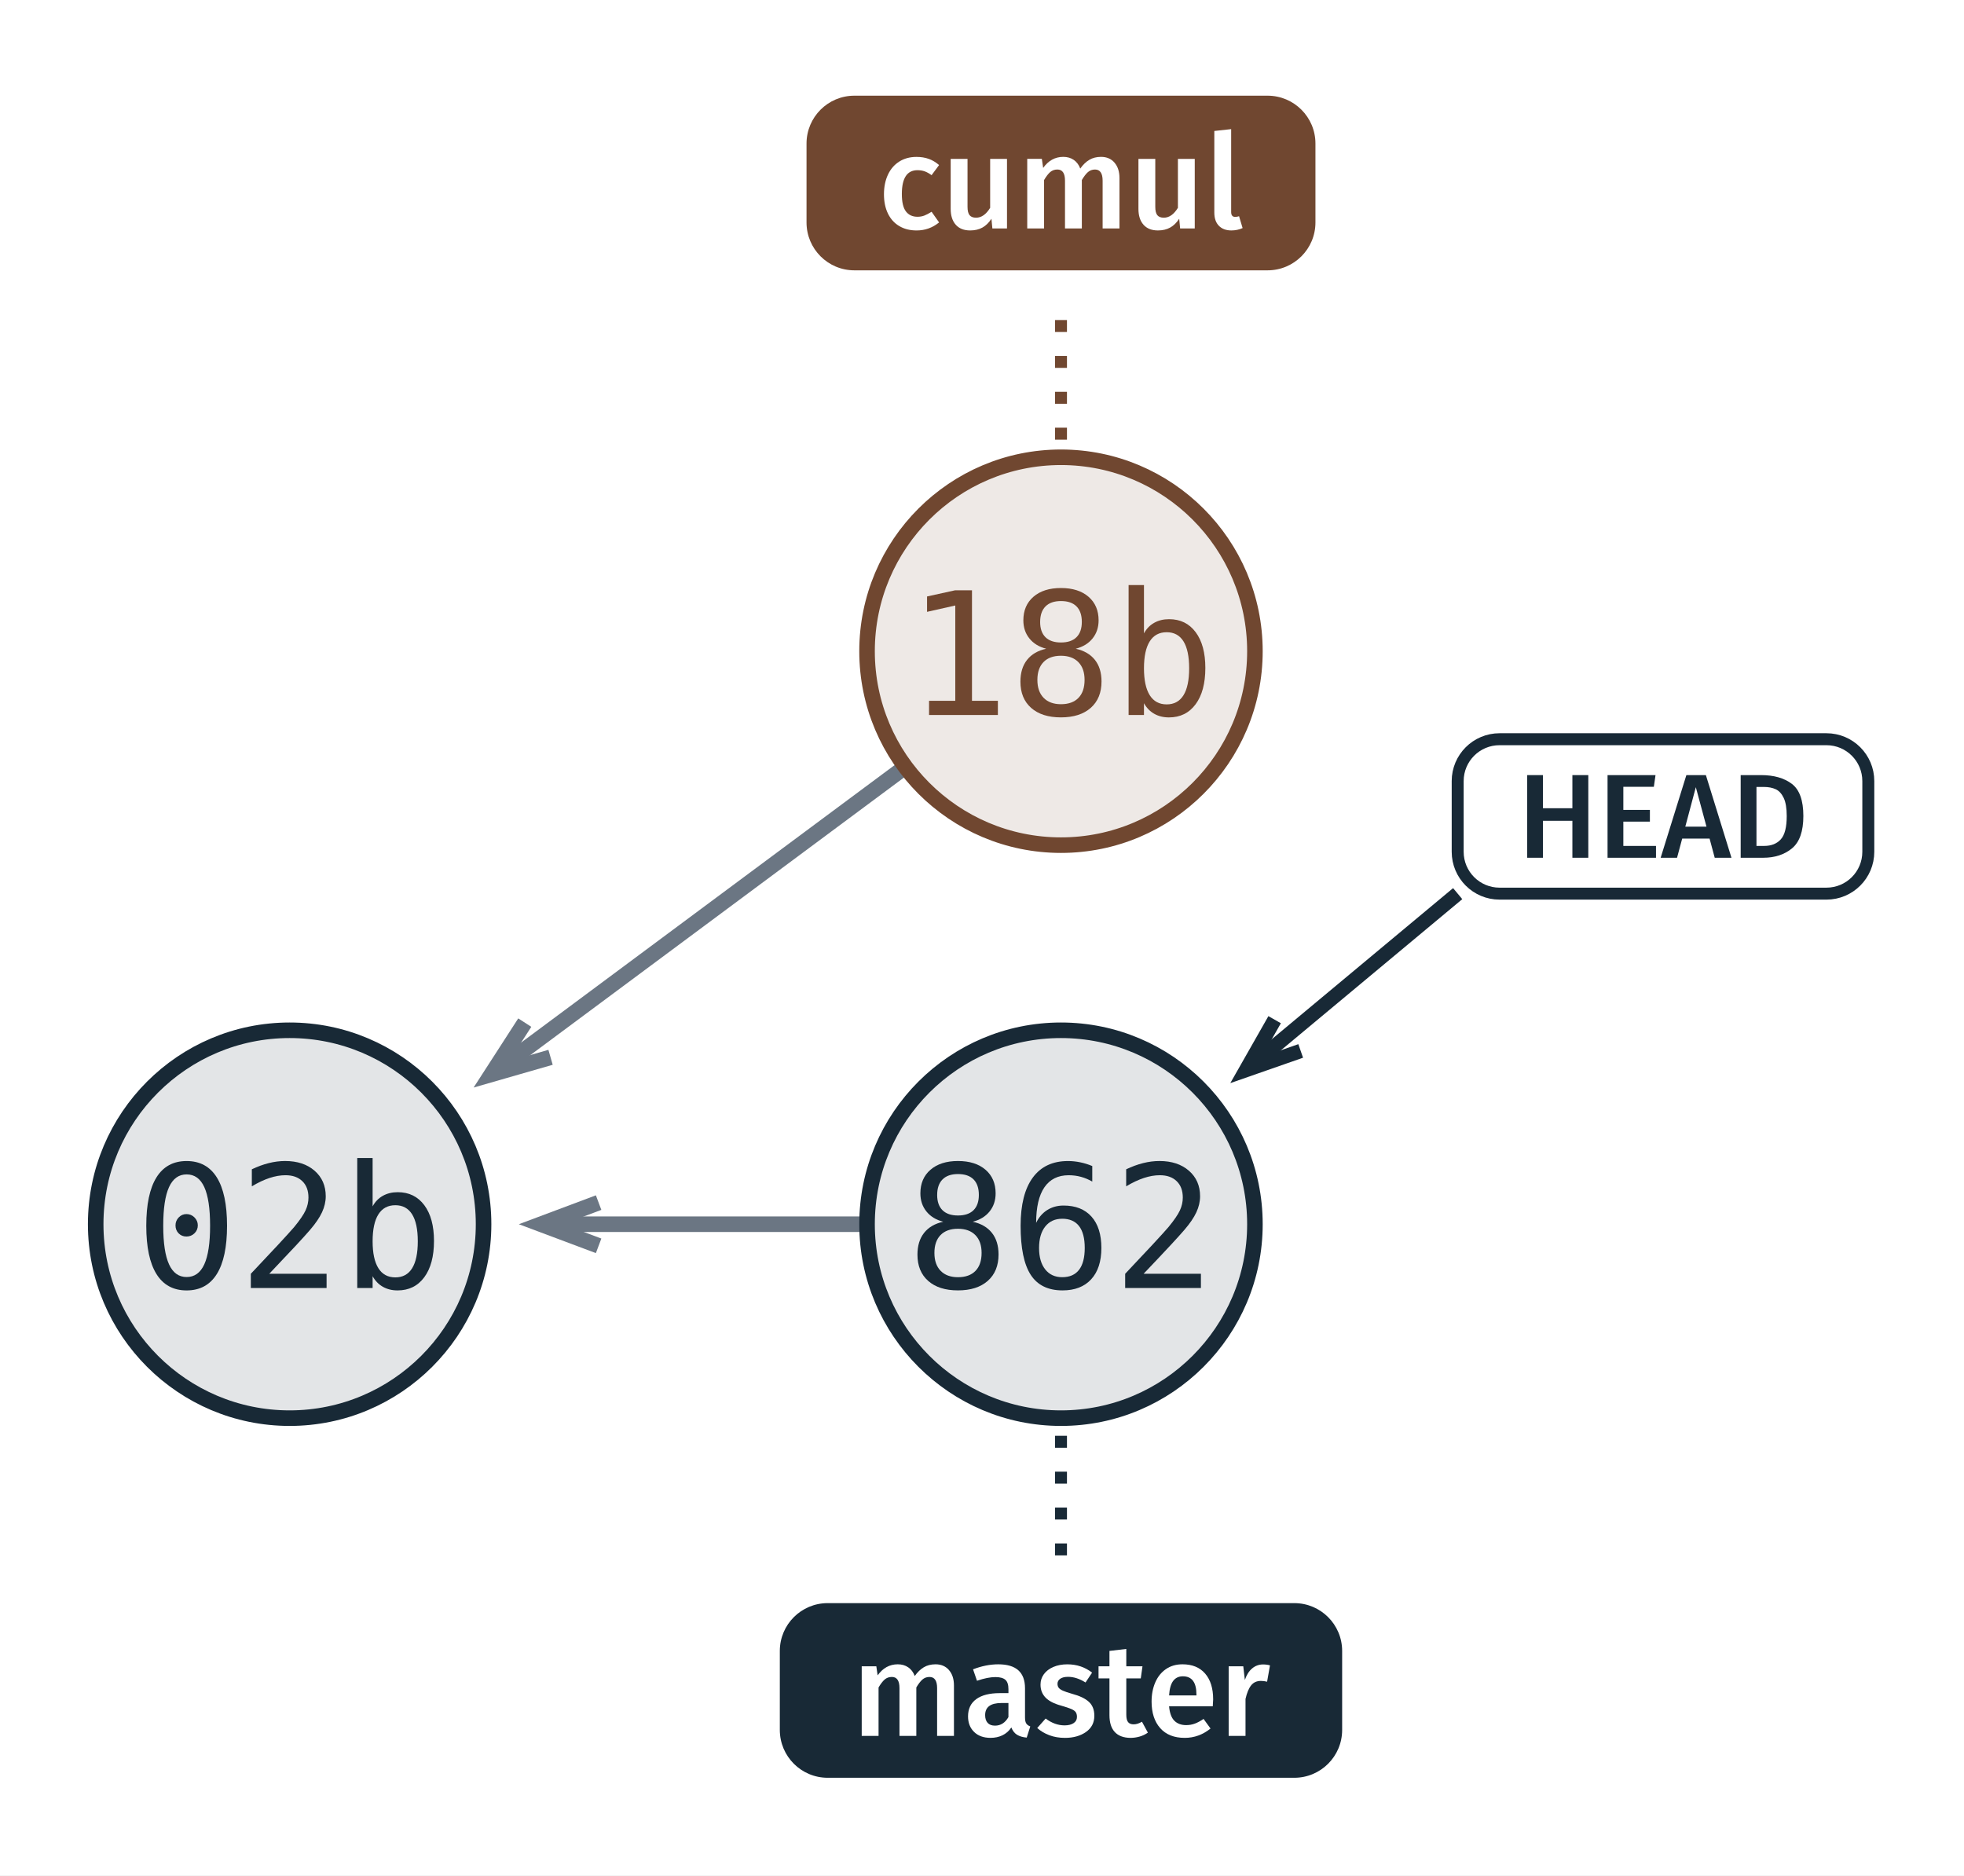
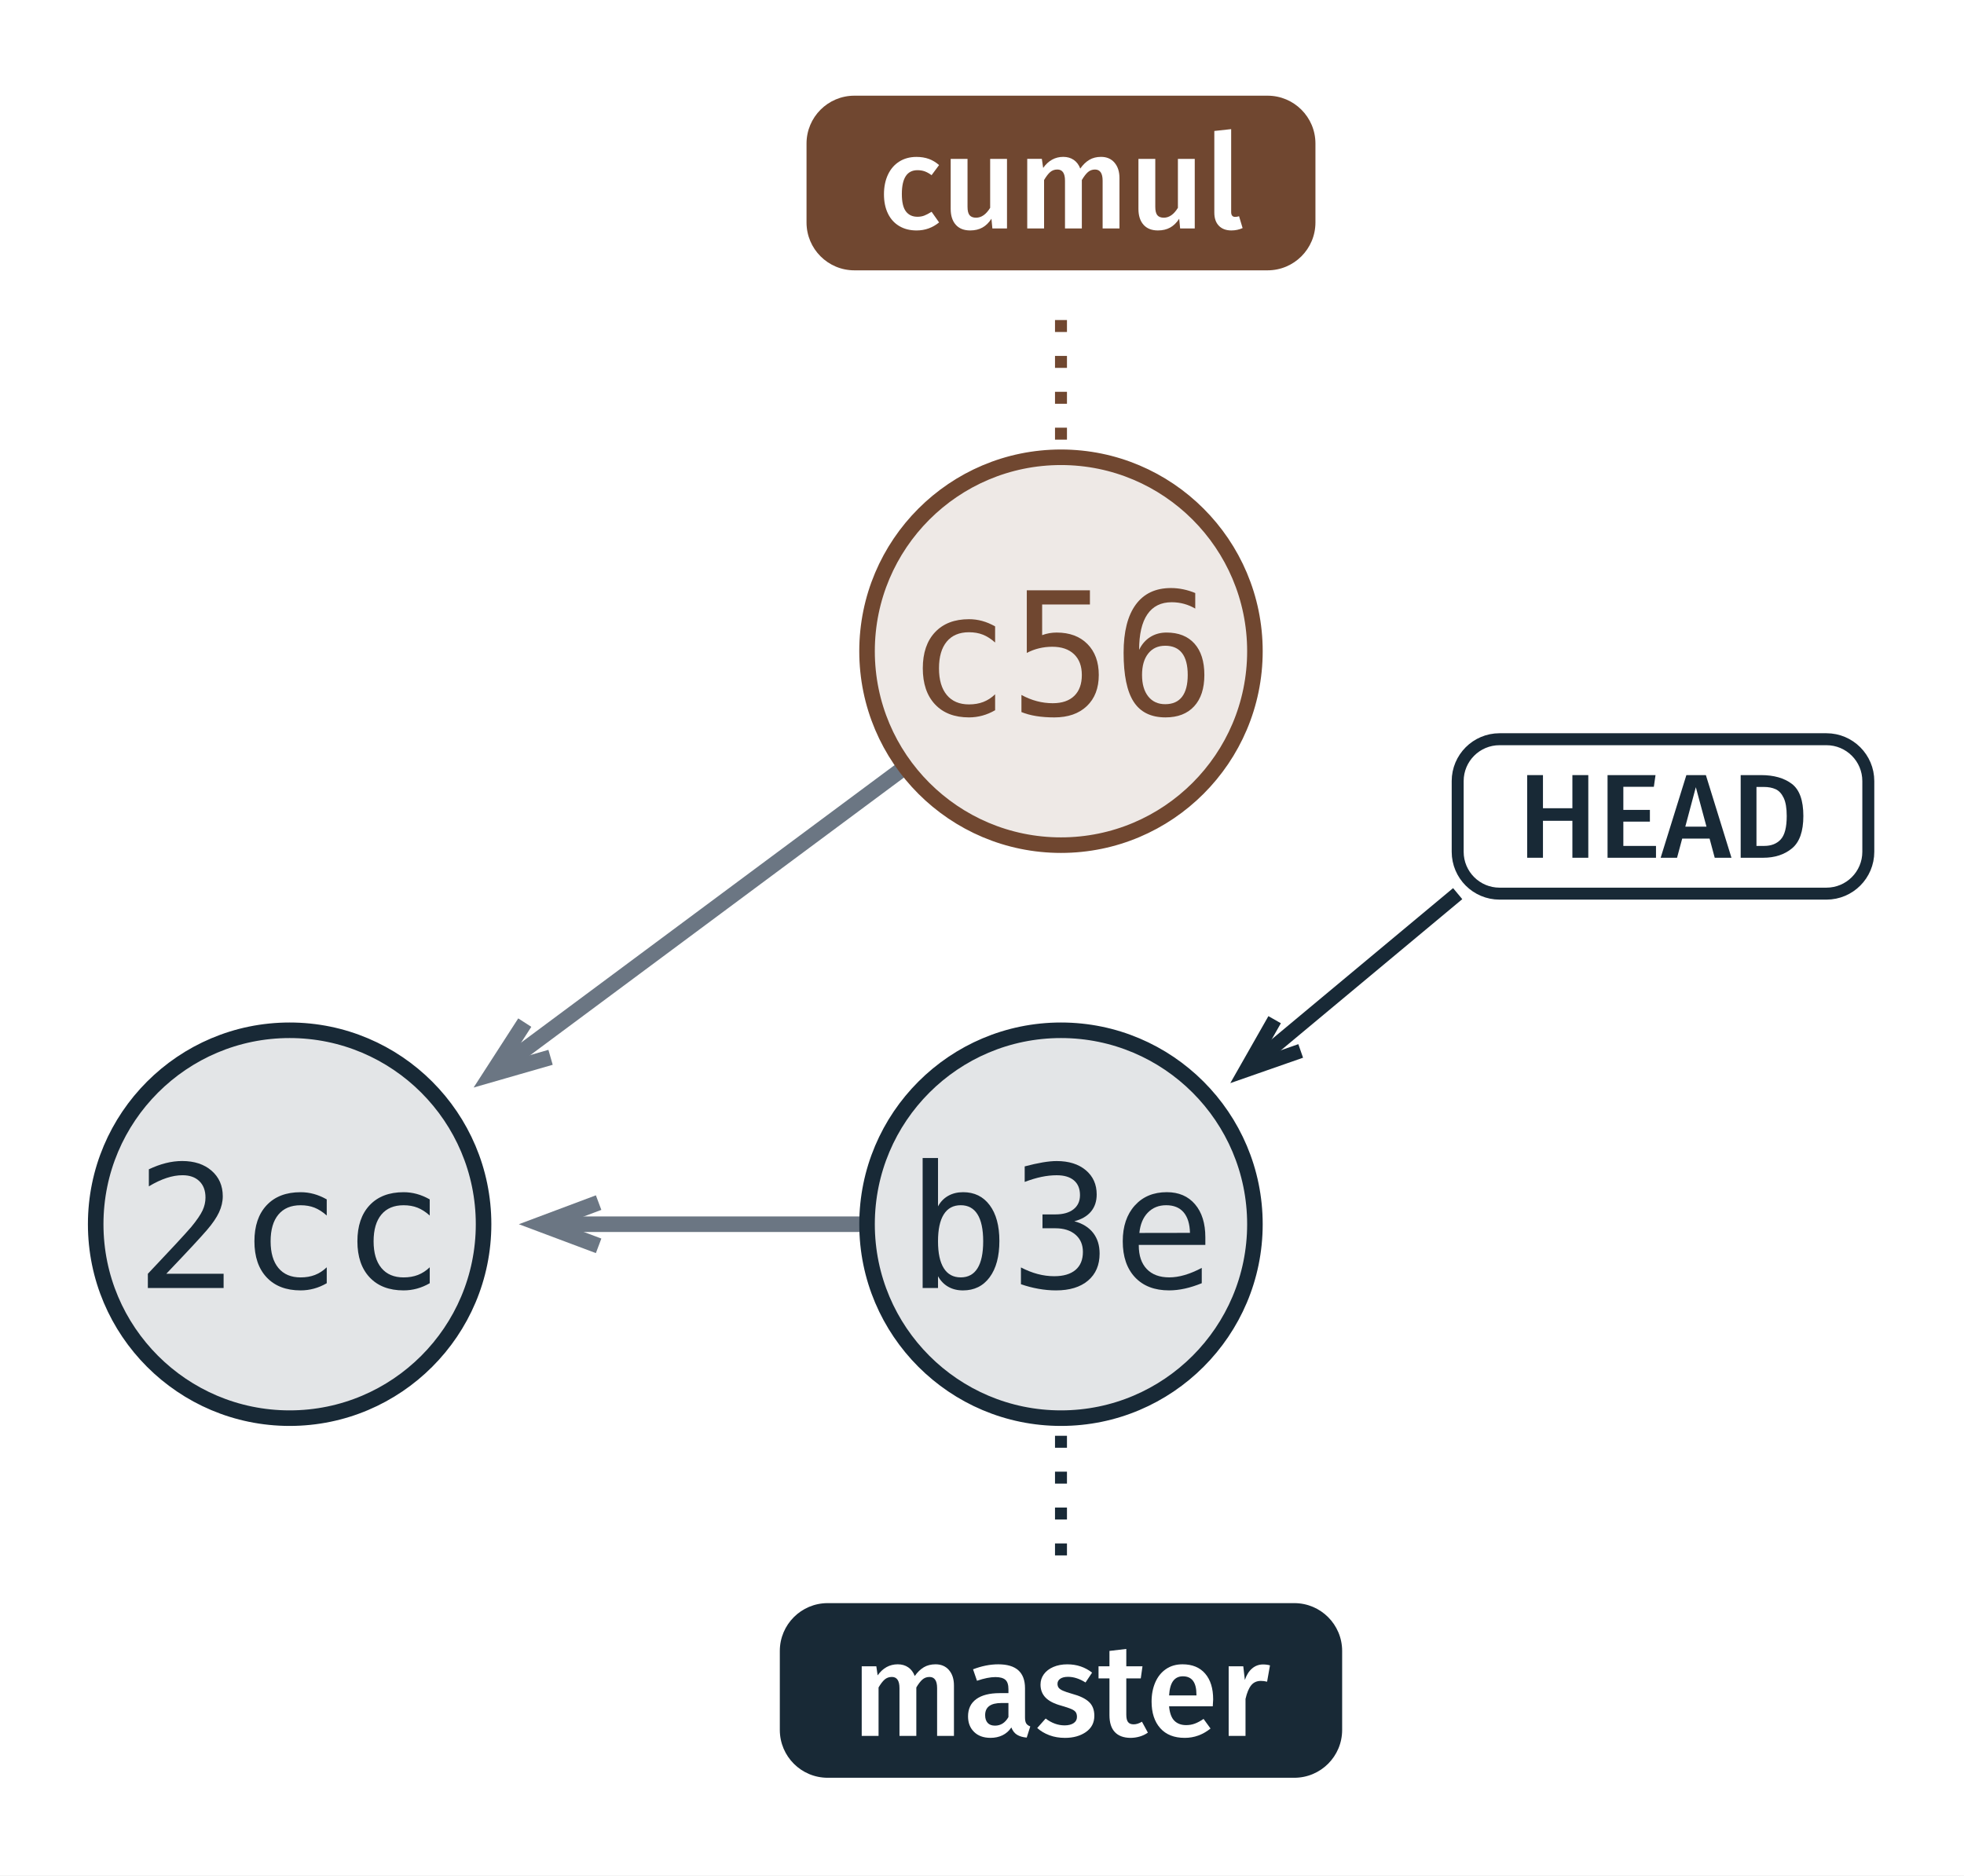
<svg xmlns="http://www.w3.org/2000/svg" xmlns:xlink="http://www.w3.org/1999/xlink" viewBox="0 0 164.198 156.794" width="164.198pt" height="156.794pt">
  <path fill="#ffffff" fill-rule="nonzero" d="M 0 0v 156.794h 164.198v -156.794Z " />
  <g transform="translate(8 8)">
    <path fill="none" stroke="#6b7683" stroke-width="1.3" stroke-linecap="butt" stroke-linejoin="miter" stroke-miterlimit="4" transform="translate(37.22762 94.34993)" d="M 0 0m 27.261 0h -27.261" />
    <path fill="none" stroke="#6b7683" stroke-width="1.3" stroke-linecap="butt" stroke-linejoin="miter" stroke-miterlimit="4" transform="translate(37.22758 92.54284)" d="M 0 0m 4.819 3.614l -4.819 -1.807l 4.819 -1.807" />
    <path fill="none" stroke="#6b7683" stroke-width="1.3" stroke-linecap="butt" stroke-linejoin="miter" stroke-miterlimit="4" transform="translate(33.08258 56.11332)" d="M 0 0m 34.604 0l -34.604 25.706" />
    <path fill="none" stroke="#6b7683" stroke-width="1.3" stroke-linecap="butt" stroke-linejoin="miter" stroke-miterlimit="4" transform="translate(33.08256 77.49488)" d="M 0 0m 4.946 2.901l -4.946 1.423l 2.791 -4.324" />
    <path fill="#e3e5e7" fill-rule="nonzero" stroke="#182936" stroke-width="1.3" stroke-linecap="butt" stroke-linejoin="miter" stroke-miterlimit="4" transform="translate(0 78.13576)" d="M 0 0m 16.214 0c -8.947 0 -16.214 7.267 -16.214 16.214c 0 8.947 7.267 16.214 16.214 16.214c 8.947 0 16.214 -7.267 16.214 -16.214c 0 -8.947 -7.267 -16.214 -16.214 -16.214Z " />
    <path fill="none" transform="translate(3.300184 88.81636)" d="M 0 0h 25.828v 11.067h -25.828v -11.067Z " />
    <g transform="translate(3.300184 88.81636)">
      <g transform="matrix(1 0 0 -1 0 10.86465)">
-         <use xlink:href="#g79ACAE473995043BA74797CF8D460860" x="0" y="0" fill="#182936" fill-rule="nonzero" />
-         <use xlink:href="#g7ABF390401C75705161E906627C7B744" x="8.609" y="0" fill="#182936" fill-rule="nonzero" />
-         <use xlink:href="#gA26AE10EE8A0F8E5A095B965E29D5BD8" x="17.219" y="0" fill="#182936" fill-rule="nonzero" />
+         <use xlink:href="#g2AB27E0554B25C527DDE017013274D37" x="0" y="0" fill="#182936" fill-rule="nonzero" />
+         <use xlink:href="#gDDC1F234943C848DA3FC02EE18CFD34B" x="8.609" y="0" fill="#182936" fill-rule="nonzero" />
+         <use xlink:href="#gDDC1F234943C848DA3FC02EE18CFD34B" x="17.219" y="0" fill="#182936" fill-rule="nonzero" />
      </g>
    </g>
    <path fill="#e3e5e7" fill-rule="nonzero" stroke="#182936" stroke-width="1.3" stroke-linecap="butt" stroke-linejoin="miter" stroke-miterlimit="4" transform="translate(64.48819 78.13576)" d="M 0 0m 16.214 0c -8.947 0 -16.214 7.267 -16.214 16.214c 0 8.947 7.267 16.214 16.214 16.214c 8.947 0 16.214 -7.267 16.214 -16.214c 0 -8.947 -7.267 -16.214 -16.214 -16.214Z " />
    <path fill="none" transform="translate(67.78837 88.81636)" d="M 0 0h 25.828v 11.067h -25.828v -11.067Z " />
    <g transform="translate(67.78837 88.81636)">
      <g transform="matrix(1 0 0 -1 0 10.86465)">
-         <use xlink:href="#g78F047B2A3AF11532411035CD9AE64D6" x="0" y="0" fill="#182936" fill-rule="nonzero" />
-         <use xlink:href="#gF35CA8BA316BA5B83AF3F6B9813C3C51" x="8.609" y="0" fill="#182936" fill-rule="nonzero" />
-         <use xlink:href="#g7ABF390401C75705161E906627C7B744" x="17.219" y="0" fill="#182936" fill-rule="nonzero" />
+         <use xlink:href="#gEB0DA23E55618E227CF01FA3815CA7D7" x="0" y="0" fill="#182936" fill-rule="nonzero" />
+         <use xlink:href="#gC7EBB335009A5D2F939727BB2ADE2298" x="8.609" y="0" fill="#182936" fill-rule="nonzero" />
+         <use xlink:href="#g5C7FDD8FEBA075B197A410C030203F7D" x="17.219" y="0" fill="#182936" fill-rule="nonzero" />
      </g>
    </g>
    <path fill="#eee9e6" fill-rule="nonzero" stroke="#704730" stroke-width="1.3" stroke-linecap="butt" stroke-linejoin="miter" stroke-miterlimit="4" transform="translate(64.48819 30.23024)" d="M 0 0m 16.214 0c -8.947 0 -16.214 7.267 -16.214 16.214c 0 8.947 7.267 16.214 16.214 16.214c 8.947 0 16.214 -7.267 16.214 -16.214c 0 -8.947 -7.267 -16.214 -16.214 -16.214Z " />
    <path fill="none" transform="translate(67.78837 40.91085)" d="M 0 0h 25.828v 11.067h -25.828v -11.067Z " />
    <g transform="translate(67.78837 40.91085)">
      <g transform="matrix(1 0 0 -1 0 10.86465)">
-         <use xlink:href="#g17C36CC92D82E75B4556CE2F3F2183D9" x="0" y="0" fill="#704730" fill-rule="nonzero" />
-         <use xlink:href="#g78F047B2A3AF11532411035CD9AE64D6" x="8.609" y="0" fill="#704730" fill-rule="nonzero" />
-         <use xlink:href="#gA26AE10EE8A0F8E5A095B965E29D5BD8" x="17.219" y="0" fill="#704730" fill-rule="nonzero" />
+         <use xlink:href="#gDDC1F234943C848DA3FC02EE18CFD34B" x="0" y="0" fill="#704730" fill-rule="nonzero" />
+         <use xlink:href="#gC65A8552800F737ACEF5275BC3AC2B4B" x="8.609" y="0" fill="#704730" fill-rule="nonzero" />
+         <use xlink:href="#g954055E29B9393EC17A7058D7C6871D0" x="17.219" y="0" fill="#704730" fill-rule="nonzero" />
      </g>
    </g>
    <path fill="none" stroke="#182936" stroke-width="1" stroke-linecap="butt" stroke-linejoin="miter" stroke-miterlimit="4" stroke-dashoffset="0" stroke-dasharray="1 2" transform="translate(80.70236 112.0381)" d="M 0 0v 10.318" />
    <path fill="none" transform="translate(57.19586 126.0283)" d="M 0 0h 47.013v 14.766h -47.013v -14.766Z " />
    <g transform="translate(57.19586 126.0283)">
      <g>
        <path fill="#182936" fill-rule="nonzero" d="M 0 0m 0 4c 0 -2.209 1.791 -4 4 -4h 39.013c 2.209 0 4 1.791 4 4v 6.601c 0 2.209 -1.791 4 -4 4h -39.013c -2.209 0 -4 -1.791 -4 -4Z " />
        <g transform="matrix(1 0 0 -1 6 11.101)">
          <use xlink:href="#gF9DD491339A149389698ACC25E5735F4" x="0" y="0" fill="#ffffff" fill-rule="nonzero" />
          <use xlink:href="#g431BE685E59292EB34987B9294DD8B42" x="9.35" y="0" fill="#ffffff" fill-rule="nonzero" />
          <use xlink:href="#g8D9CE21D759756C66568AE0565D42842" x="15.356" y="0" fill="#ffffff" fill-rule="nonzero" />
          <use xlink:href="#g3142F42300D9D7BE3E2B30FA4A05EFDF" x="20.592" y="0" fill="#ffffff" fill-rule="nonzero" />
          <use xlink:href="#g141338F259EBCFED8D5222C57A367E13" x="24.607" y="0" fill="#ffffff" fill-rule="nonzero" />
          <use xlink:href="#g43AC1254031983F275B1873D9D480725" x="30.679" y="0" fill="#ffffff" fill-rule="nonzero" />
        </g>
      </g>
    </g>
    <path fill="none" stroke="#704730" stroke-width="1" stroke-linecap="butt" stroke-linejoin="miter" stroke-miterlimit="4" stroke-dashoffset="0" stroke-dasharray="1 2" transform="translate(80.70236 18.43812)" d="M 0 0m 0 10.318v -10.318" />
    <path fill="none" transform="translate(59.42886)" d="M 0 0h 42.547v 14.766h -42.547v -14.766Z " />
    <g transform="translate(59.42886 -1.46e-7)">
      <g>
        <path fill="#704730" fill-rule="nonzero" d="M 0 0m 0 4c 0 -2.209 1.791 -4 4 -4h 34.547c 2.209 0 4 1.791 4 4v 6.601c 0 2.209 -1.791 4 -4 4h -34.547c -2.209 0 -4 -1.791 -4 -4Z " />
        <g transform="matrix(1 0 0 -1 6 11.101)">
          <use xlink:href="#g105393585653BA119EB35E84A5DCB890" x="0" y="0" fill="#ffffff" fill-rule="nonzero" />
          <use xlink:href="#g1EA649B3A55EB1E89021AE46B3C95C1C" x="5.258" y="0" fill="#ffffff" fill-rule="nonzero" />
          <use xlink:href="#gF9DD491339A149389698ACC25E5735F4" x="11.605" y="0" fill="#ffffff" fill-rule="nonzero" />
          <use xlink:href="#g1EA649B3A55EB1E89021AE46B3C95C1C" x="20.955" y="0" fill="#ffffff" fill-rule="nonzero" />
          <use xlink:href="#g5C9BC4159AAD84770F976219B4C9B745" x="27.302" y="0" fill="#ffffff" fill-rule="nonzero" />
        </g>
      </g>
    </g>
    <path fill="none" stroke="#182936" stroke-width="1.2" stroke-linecap="butt" stroke-linejoin="miter" stroke-miterlimit="4" transform="translate(96.16976 66.71213)" d="M 0 0m 17.698 0l -17.698 14.748" />
    <path fill="none" stroke="#182936" stroke-width="1.2" stroke-linecap="butt" stroke-linejoin="miter" stroke-miterlimit="4" transform="translate(96.16973 77.25036)" d="M 0 0m 4.573 2.613l -4.573 1.597l 2.395 -4.21" />
    <path fill="none" transform="translate(113.8677 53.80213)" d="M 0 0h 34.33v 12.91h -34.33v -12.91Z " />
    <g transform="translate(113.8677 53.80213)">
      <g>
        <path fill="#ffffff" fill-rule="nonzero" d="M 0 0m 0 3.5c 0 -1.933 1.567 -3.5 3.5 -3.5h 27.33c 1.933 0 3.5 1.567 3.5 3.5v 5.91c 0 1.933 -1.567 3.5 -3.5 3.5h -27.33c -1.933 0 -3.5 -1.567 -3.5 -3.5Z " />
        <path fill="none" stroke="#182936" stroke-width="1" stroke-linecap="butt" stroke-linejoin="miter" stroke-miterlimit="4" d="M 0 0m 3.5 0h 27.33c 1.933 0 3.5 1.567 3.5 3.5v 5.91c 0 1.933 -1.567 3.5 -3.5 3.5h -27.33c -1.933 0 -3.5 -1.567 -3.5 -3.5v -5.91c 0 -1.933 1.567 -3.5 3.5 -3.5" />
        <g transform="matrix(1 0 0 -1 5 9.91)">
          <use xlink:href="#gF68CB1B57211956BAF2E0A5816FEB66C" x="0" y="0" fill="#182936" fill-rule="nonzero" />
          <use xlink:href="#gC743A5454BB567963B63DD9DEA3EB356" x="6.72" y="0" fill="#182936" fill-rule="nonzero" />
          <use xlink:href="#g63D985920C16E5720B81B9D8068E4F32" x="12.02" y="0" fill="#182936" fill-rule="nonzero" />
          <use xlink:href="#g30DD5E19E9FC67DE4A4D9352D21B9D71" x="17.85" y="0" fill="#182936" fill-rule="nonzero" />
        </g>
      </g>
    </g>
  </g>
  <defs>
-     <symbol id="g79ACAE473995043BA74797CF8D460860" overflow="visible">
-       <path d="M 0 0m 3.373 5.237q 0 0.384 0.269 0.663q 0.269 0.279 0.646 0.279q 0.391 0 0.67 -0.279q 0.279 -0.279 0.279 -0.663q 0 -0.391 -0.276 -0.663q -0.276 -0.272 -0.674 -0.272q -0.391 0 -0.653 0.265q -0.262 0.265 -0.262 0.67Z m 0.929 4.259q -0.985 0 -1.47 -1.061q -0.485 -1.061 -0.485 -3.233q 0 -2.165 0.485 -3.226q 0.485 -1.061 1.47 -1.061q 0.992 0 1.477 1.061q 0.485 1.061 0.485 3.226q 0 2.172 -0.485 3.233q -0.485 1.061 -1.477 1.061Z m 0 1.117q 1.669 0 2.524 -1.369q 0.855 -1.369 0.855 -4.043q 0 -2.667 -0.855 -4.036q -0.855 -1.369 -2.524 -1.369q -1.669 0 -2.521 1.369q -0.852 1.369 -0.852 4.036q 0 2.674 0.852 4.043q 0.852 1.369 2.521 1.369Z " />
-     </symbol>
-     <symbol id="g7ABF390401C75705161E906627C7B744" overflow="visible">
+     <symbol id="g2AB27E0554B25C527DDE017013274D37" overflow="visible">
      <path d="M 0 0m 2.604 1.187h 4.79v -1.187h -6.333v 1.187q 1.306 1.376 2.283 2.43q 0.978 1.054 1.348 1.487q 0.698 0.852 0.943 1.379q 0.244 0.527 0.244 1.079q 0 0.873 -0.513 1.369q -0.513 0.496 -1.407 0.496q -0.635 0 -1.334 -0.23q -0.698 -0.23 -1.48 -0.698v 1.424q 0.719 0.342 1.414 0.517q 0.695 0.175 1.372 0.175q 1.529 0 2.461 -0.813q 0.932 -0.813 0.932 -2.133q 0 -0.67 -0.311 -1.341q -0.311 -0.67 -1.009 -1.48q -0.391 -0.454 -1.135 -1.257q -0.744 -0.803 -2.266 -2.402Z " />
    </symbol>
-     <symbol id="gA26AE10EE8A0F8E5A095B965E29D5BD8" overflow="visible">
+     <symbol id="gDDC1F234943C848DA3FC02EE18CFD34B" overflow="visible">
+       <path d="M 0 0m 7.408 0.398q -0.517 -0.3 -1.065 -0.45q -0.548 -0.15 -1.121 -0.15q -1.815 0 -2.838 1.089q -1.023 1.089 -1.023 3.016q 0 1.927 1.023 3.016q 1.023 1.089 2.838 1.089q 0.566 0 1.103 -0.147q 0.538 -0.147 1.082 -0.454v -1.348q -0.51 0.454 -1.023 0.656q -0.513 0.202 -1.163 0.202q -1.208 0 -1.857 -0.782q -0.649 -0.782 -0.649 -2.234q 0 -1.445 0.653 -2.231q 0.653 -0.786 1.854 -0.786q 0.67 0 1.201 0.206q 0.531 0.206 0.985 0.639v -1.334Z " />
+     </symbol>
+     <symbol id="gEB0DA23E55618E227CF01FA3815CA7D7" overflow="visible">
      <path d="M 0 0m 6.41 3.903q 0 1.494 -0.475 2.255q -0.475 0.761 -1.403 0.761q -0.936 0 -1.417 -0.765q -0.482 -0.765 -0.482 -2.252q 0 -1.48 0.482 -2.248q 0.482 -0.768 1.417 -0.768q 0.929 0 1.403 0.761q 0.475 0.761 0.475 2.255Z m -3.777 2.919q 0.307 0.573 0.848 0.88q 0.541 0.307 1.253 0.307q 1.41 0 2.22 -1.086q 0.81 -1.086 0.81 -2.992q 0 -1.934 -0.813 -3.034q -0.813 -1.1 -2.231 -1.1q -0.698 0 -1.232 0.304q -0.534 0.304 -0.855 0.883v -0.985h -1.285v 10.865h 1.285v -4.043Z " />
    </symbol>
-     <symbol id="g78F047B2A3AF11532411035CD9AE64D6" overflow="visible">
-       <path d="M 0 0m 4.301 4.951q -0.943 0 -1.456 -0.527q -0.513 -0.527 -0.513 -1.491q 0 -0.964 0.52 -1.498q 0.52 -0.534 1.449 -0.534q 0.95 0 1.463 0.527q 0.513 0.527 0.513 1.505q 0 0.957 -0.52 1.487q -0.52 0.531 -1.456 0.531Z m -1.229 0.587q -0.901 0.23 -1.407 0.859q -0.506 0.628 -0.506 1.515q 0 1.243 0.845 1.973q 0.845 0.73 2.297 0.73q 1.459 0 2.304 -0.73q 0.845 -0.73 0.845 -1.973q 0 -0.887 -0.506 -1.515q -0.506 -0.628 -1.407 -0.859q 1.047 -0.23 1.602 -0.929q 0.555 -0.698 0.555 -1.808q 0 -1.41 -0.901 -2.206q -0.901 -0.796 -2.493 -0.796q -1.592 0 -2.489 0.793q -0.897 0.793 -0.897 2.196q 0 1.117 0.555 1.819q 0.555 0.702 1.602 0.932Z m -0.51 2.241q 0 -0.838 0.447 -1.278q 0.447 -0.44 1.292 -0.44q 0.852 0 1.299 0.44q 0.447 0.44 0.447 1.278q 0 0.852 -0.443 1.299q -0.443 0.447 -1.302 0.447q -0.845 0 -1.292 -0.45q -0.447 -0.45 -0.447 -1.295Z " />
+     <symbol id="gC7EBB335009A5D2F939727BB2ADE2298" overflow="visible">
+       <path d="M 0 0m 5.418 5.579q 1.026 -0.272 1.571 -0.967q 0.545 -0.695 0.545 -1.735q 0 -1.438 -0.967 -2.259q -0.967 -0.82 -2.678 -0.82q -0.719 0 -1.466 0.133q -0.747 0.133 -1.466 0.384v 1.403q 0.712 -0.37 1.403 -0.552q 0.691 -0.182 1.376 -0.182q 1.159 0 1.781 0.524q 0.621 0.524 0.621 1.508q 0 0.908 -0.621 1.442q -0.621 0.534 -1.683 0.534h -1.075v 1.159h 1.075q 0.971 0 1.515 0.426q 0.545 0.426 0.545 1.187q 0 0.803 -0.506 1.232q -0.506 0.429 -1.442 0.429q -0.621 0 -1.285 -0.14q -0.663 -0.14 -1.39 -0.419v 1.299q 0.845 0.223 1.505 0.335q 0.66 0.112 1.17 0.112q 1.522 0 2.433 -0.765q 0.911 -0.765 0.911 -2.028q 0 -0.859 -0.478 -1.431q -0.478 -0.573 -1.393 -0.81Z " />
    </symbol>
-     <symbol id="gF35CA8BA316BA5B83AF3F6B9813C3C51" overflow="visible">
+     <symbol id="g5C7FDD8FEBA075B197A410C030203F7D" overflow="visible">
+       <path d="M 0 0m 7.764 4.231v -0.628h -5.565v -0.042q 0 -1.278 0.667 -1.976q 0.667 -0.698 1.882 -0.698q 0.614 0 1.285 0.196q 0.67 0.196 1.431 0.594v -1.278q -0.733 -0.3 -1.414 -0.45q -0.681 -0.15 -1.316 -0.15q -1.822 0 -2.849 1.093q -1.026 1.093 -1.026 3.013q 0 1.871 1.005 2.988q 1.005 1.117 2.681 1.117q 1.494 0 2.357 -1.012q 0.862 -1.012 0.862 -2.765Z m -1.285 0.377q -0.028 1.131 -0.534 1.721q -0.506 0.59 -1.456 0.59q -0.929 0 -1.529 -0.614q -0.6 -0.614 -0.712 -1.704l 4.231 0.007Z " />
+     </symbol>
+     <symbol id="gC65A8552800F737ACEF5275BC3AC2B4B" overflow="visible">
+       <path d="M 0 0m 1.445 10.425h 5.279v -1.187h -3.994v -2.563q 0.3 0.112 0.604 0.164q 0.304 0.052 0.611 0.052q 1.62 0 2.57 -0.957q 0.95 -0.957 0.95 -2.59q 0 -1.648 -0.995 -2.597q -0.995 -0.95 -2.72 -0.95q -0.831 0 -1.519 0.112q -0.688 0.112 -1.232 0.335v 1.431q 0.642 -0.349 1.292 -0.52q 0.649 -0.171 1.327 -0.171q 1.166 0 1.798 0.614q 0.632 0.614 0.632 1.746q 0 1.117 -0.653 1.739q -0.653 0.621 -1.819 0.621q -0.566 0 -1.103 -0.129q -0.538 -0.129 -1.026 -0.388v 5.237Z " />
+     </symbol>
+     <symbol id="g954055E29B9393EC17A7058D7C6871D0" overflow="visible">
      <path d="M 0 0m 6.92 10.194v -1.299q -0.44 0.258 -0.936 0.395q -0.496 0.136 -1.033 0.136q -1.341 0 -2.032 -1.009q -0.691 -1.009 -0.691 -2.971q 0.335 0.698 0.929 1.072q 0.594 0.374 1.362 0.374q 1.508 0 2.336 -0.925q 0.827 -0.925 0.827 -2.622q 0 -1.69 -0.852 -2.618q -0.852 -0.929 -2.395 -0.929q -1.815 0 -2.66 1.302q -0.845 1.302 -0.845 4.102q 0 2.639 1.016 4.025q 1.016 1.386 2.943 1.386q 0.517 0 1.033 -0.108q 0.517 -0.108 0.998 -0.311Z m -2.514 -4.406q -0.901 0 -1.417 -0.649q -0.517 -0.649 -0.517 -1.794q 0 -1.145 0.517 -1.794q 0.517 -0.649 1.417 -0.649q 0.936 0 1.41 0.618q 0.475 0.618 0.475 1.826q 0 1.215 -0.475 1.829q -0.475 0.614 -1.41 0.614Z " />
-     </symbol>
-     <symbol id="g17C36CC92D82E75B4556CE2F3F2183D9" overflow="visible">
-       <path d="M 0 0m 1.885 1.187h 2.192v 7.967l -2.36 -0.531v 1.285l 2.346 0.517h 1.41v -9.238h 2.165v -1.187h -5.754v 1.187Z " />
    </symbol>
    <symbol id="gF9DD491339A149389698ACC25E5735F4" overflow="visible">
      <path d="M 0 0m 8.14 5.505q 0.418 -0.478 0.418 -1.292v -4.213h -1.408v 3.993q 0 0.935 -0.638 0.935q -0.341 0 -0.589 -0.214q -0.247 -0.214 -0.511 -0.665v -4.048h -1.408v 3.993q 0 0.935 -0.638 0.935q -0.352 0 -0.6 -0.214q -0.247 -0.214 -0.511 -0.665v -4.048h -1.408v 5.819h 1.221l 0.11 -0.759q 0.66 0.924 1.683 0.924q 0.506 0 0.875 -0.253q 0.368 -0.253 0.544 -0.726q 0.341 0.484 0.759 0.732q 0.418 0.247 0.979 0.247q 0.704 0 1.122 -0.478Z " />
    </symbol>
    <symbol id="g431BE685E59292EB34987B9294DD8B42" overflow="visible">
      <path d="M 0 0m 5.253 1.04q 0.104 -0.16 0.336 -0.247l -0.297 -0.935q -0.495 0.044 -0.808 0.236q -0.314 0.193 -0.478 0.611q -0.297 -0.44 -0.743 -0.654q -0.446 -0.214 -0.996 -0.214q -0.869 0 -1.375 0.495q -0.506 0.495 -0.506 1.298q 0 0.946 0.688 1.446q 0.688 0.5 1.964 0.5h 0.726v 0.33q 0 0.561 -0.259 0.786q -0.259 0.226 -0.831 0.226q -0.638 0 -1.54 -0.308l -0.33 0.957q 1.089 0.418 2.112 0.418q 2.233 0 2.233 -2.002v -2.442q 0 -0.341 0.104 -0.5Z m -1.49 0.533v 1.177h -0.583q -1.364 0 -1.364 -1.012q 0 -0.418 0.209 -0.649q 0.209 -0.231 0.616 -0.231q 0.715 0 1.122 0.715Z " />
    </symbol>
    <symbol id="g8D9CE21D759756C66568AE0565D42842" overflow="visible">
      <path d="M 0 0m 4.752 5.291l -0.55 -0.825q -0.748 0.473 -1.463 0.473q -0.418 0 -0.649 -0.16q -0.231 -0.16 -0.231 -0.423q 0 -0.198 0.099 -0.33q 0.099 -0.132 0.357 -0.247q 0.259 -0.116 0.764 -0.259q 0.946 -0.253 1.403 -0.671q 0.457 -0.418 0.457 -1.166q 0 -0.869 -0.704 -1.359q -0.704 -0.489 -1.749 -0.489q -0.715 0 -1.304 0.22q -0.589 0.22 -1.018 0.605l 0.704 0.792q 0.759 -0.572 1.584 -0.572q 0.473 0 0.753 0.187q 0.281 0.187 0.281 0.517q 0 0.253 -0.104 0.402q -0.104 0.148 -0.374 0.264q -0.27 0.116 -0.842 0.281q -0.891 0.242 -1.309 0.676q -0.418 0.434 -0.418 1.083q 0 0.484 0.281 0.869q 0.281 0.385 0.792 0.605q 0.511 0.22 1.171 0.22q 1.177 0 2.068 -0.693Z " />
    </symbol>
    <symbol id="g3142F42300D9D7BE3E2B30FA4A05EFDF" overflow="visible">
      <path d="M 0 0m 4.18 0.275q -0.308 -0.22 -0.688 -0.33q -0.38 -0.11 -0.775 -0.11q -0.858 0.011 -1.304 0.489q -0.446 0.478 -0.446 1.413v 3.069h -0.913v 1.012h 0.913v 1.287l 1.408 0.165v -1.452h 1.353l -0.143 -1.012h -1.21v -3.036q 0 -0.429 0.148 -0.616q 0.148 -0.187 0.468 -0.187q 0.33 0 0.693 0.22l 0.495 -0.913Z " />
    </symbol>
    <symbol id="g141338F259EBCFED8D5222C57A367E13" overflow="visible">
      <path d="M 0 0m 5.588 2.475h -3.652q 0.077 -0.847 0.446 -1.21q 0.368 -0.363 0.985 -0.363q 0.385 0 0.726 0.127q 0.341 0.127 0.726 0.391l 0.583 -0.803q -0.968 -0.781 -2.156 -0.781q -1.331 0 -2.051 0.814q -0.721 0.814 -0.721 2.222q 0 0.891 0.308 1.601q 0.308 0.71 0.891 1.111q 0.583 0.402 1.386 0.402q 1.221 0 1.892 -0.775q 0.671 -0.775 0.671 -2.162q 0 -0.11 -0.033 -0.572Z m -1.364 0.979q 0 1.529 -1.133 1.529q -0.517 0 -0.808 -0.38q -0.291 -0.38 -0.346 -1.216h 2.288v 0.066Z " />
    </symbol>
    <symbol id="g43AC1254031983F275B1873D9D480725" overflow="visible">
      <path d="M 0 0m 4.301 5.896l -0.242 -1.364q -0.264 0.066 -0.517 0.066q -0.517 0 -0.814 -0.368q -0.297 -0.368 -0.473 -1.139v -3.091h -1.408v 5.819h 1.221l 0.132 -1.144q 0.209 0.627 0.605 0.963q 0.396 0.336 0.913 0.336q 0.319 0 0.583 -0.077Z " />
    </symbol>
    <symbol id="g105393585653BA119EB35E84A5DCB890" overflow="visible">
      <path d="M 0 0m 4.218 5.819q 0.457 -0.165 0.864 -0.517l -0.627 -0.847q -0.297 0.22 -0.572 0.319q -0.275 0.099 -0.605 0.099q -1.309 0 -1.309 -1.991q 0 -1.012 0.341 -1.458q 0.341 -0.446 0.968 -0.446q 0.308 0 0.567 0.099q 0.259 0.099 0.611 0.319l 0.627 -0.891q -0.825 -0.671 -1.881 -0.671q -0.836 0 -1.452 0.368q -0.616 0.368 -0.946 1.05q -0.33 0.682 -0.33 1.606q 0 0.924 0.33 1.633q 0.33 0.71 0.946 1.1q 0.616 0.391 1.441 0.391q 0.572 0 1.028 -0.165Z " />
    </symbol>
    <symbol id="g1EA649B3A55EB1E89021AE46B3C95C1C" overflow="visible">
      <path d="M 0 0m 5.5 0h -1.221l -0.077 0.814q -0.319 -0.495 -0.753 -0.737q -0.434 -0.242 -1.028 -0.242q -0.781 0 -1.204 0.478q -0.423 0.478 -0.423 1.325v 4.18h 1.408v -4.004q 0 -0.495 0.171 -0.704q 0.171 -0.209 0.544 -0.209q 0.671 0 1.177 0.825v 4.092h 1.408v -5.819Z " />
    </symbol>
    <symbol id="g5C9BC4159AAD84770F976219B4C9B745" overflow="visible">
      <path d="M 0 0m 1.171 0.226q -0.38 0.391 -0.38 1.105v 6.82l 1.408 0.154v -6.93q 0 -0.407 0.33 -0.407q 0.165 0 0.33 0.055l 0.297 -0.99q -0.44 -0.198 -0.935 -0.198q -0.671 0 -1.05 0.391Z " />
    </symbol>
    <symbol id="gF68CB1B57211956BAF2E0A5816FEB66C" overflow="visible">
      <path d="M 0 0m 4.59 3.09h -2.46v -3.09h -1.32v 6.91h 1.32v -2.77h 2.46v 2.77h 1.33v -6.91h -1.33v 3.09Z " />
    </symbol>
    <symbol id="gC743A5454BB567963B63DD9DEA3EB356" overflow="visible">
      <path d="M 0 0m 4.68 5.93h -2.55v -1.93h 2.22v -0.98h -2.22v -2.03h 2.73v -0.99h -4.05v 6.91h 4.01l -0.14 -0.98Z " />
    </symbol>
    <symbol id="g63D985920C16E5720B81B9D8068E4F32" overflow="visible">
      <path d="M 0 0m 4.04 1.6h -2.29l -0.43 -1.6h -1.37l 2.15 6.91h 1.63l 2.14 -6.91h -1.4l -0.43 1.6Z m -0.26 1l -0.89 3.3l -0.88 -3.3h 1.77Z " />
    </symbol>
    <symbol id="g30DD5E19E9FC67DE4A4D9352D21B9D71" overflow="visible">
      <path d="M 0 0m 5.085 6.18q 0.965 -0.73 0.965 -2.69q 0 -1.92 -0.95 -2.705q -0.95 -0.785 -2.41 -0.785h -1.88v 6.91h 1.7q 1.61 0 2.575 -0.73Z m -2.955 -0.26v -4.93h 0.65q 0.88 0 1.38 0.545q 0.5 0.545 0.5 1.955q 0 0.98 -0.255 1.515q -0.255 0.535 -0.67 0.725q -0.415 0.19 -0.995 0.19h -0.61Z " />
    </symbol>
  </defs>
</svg>
